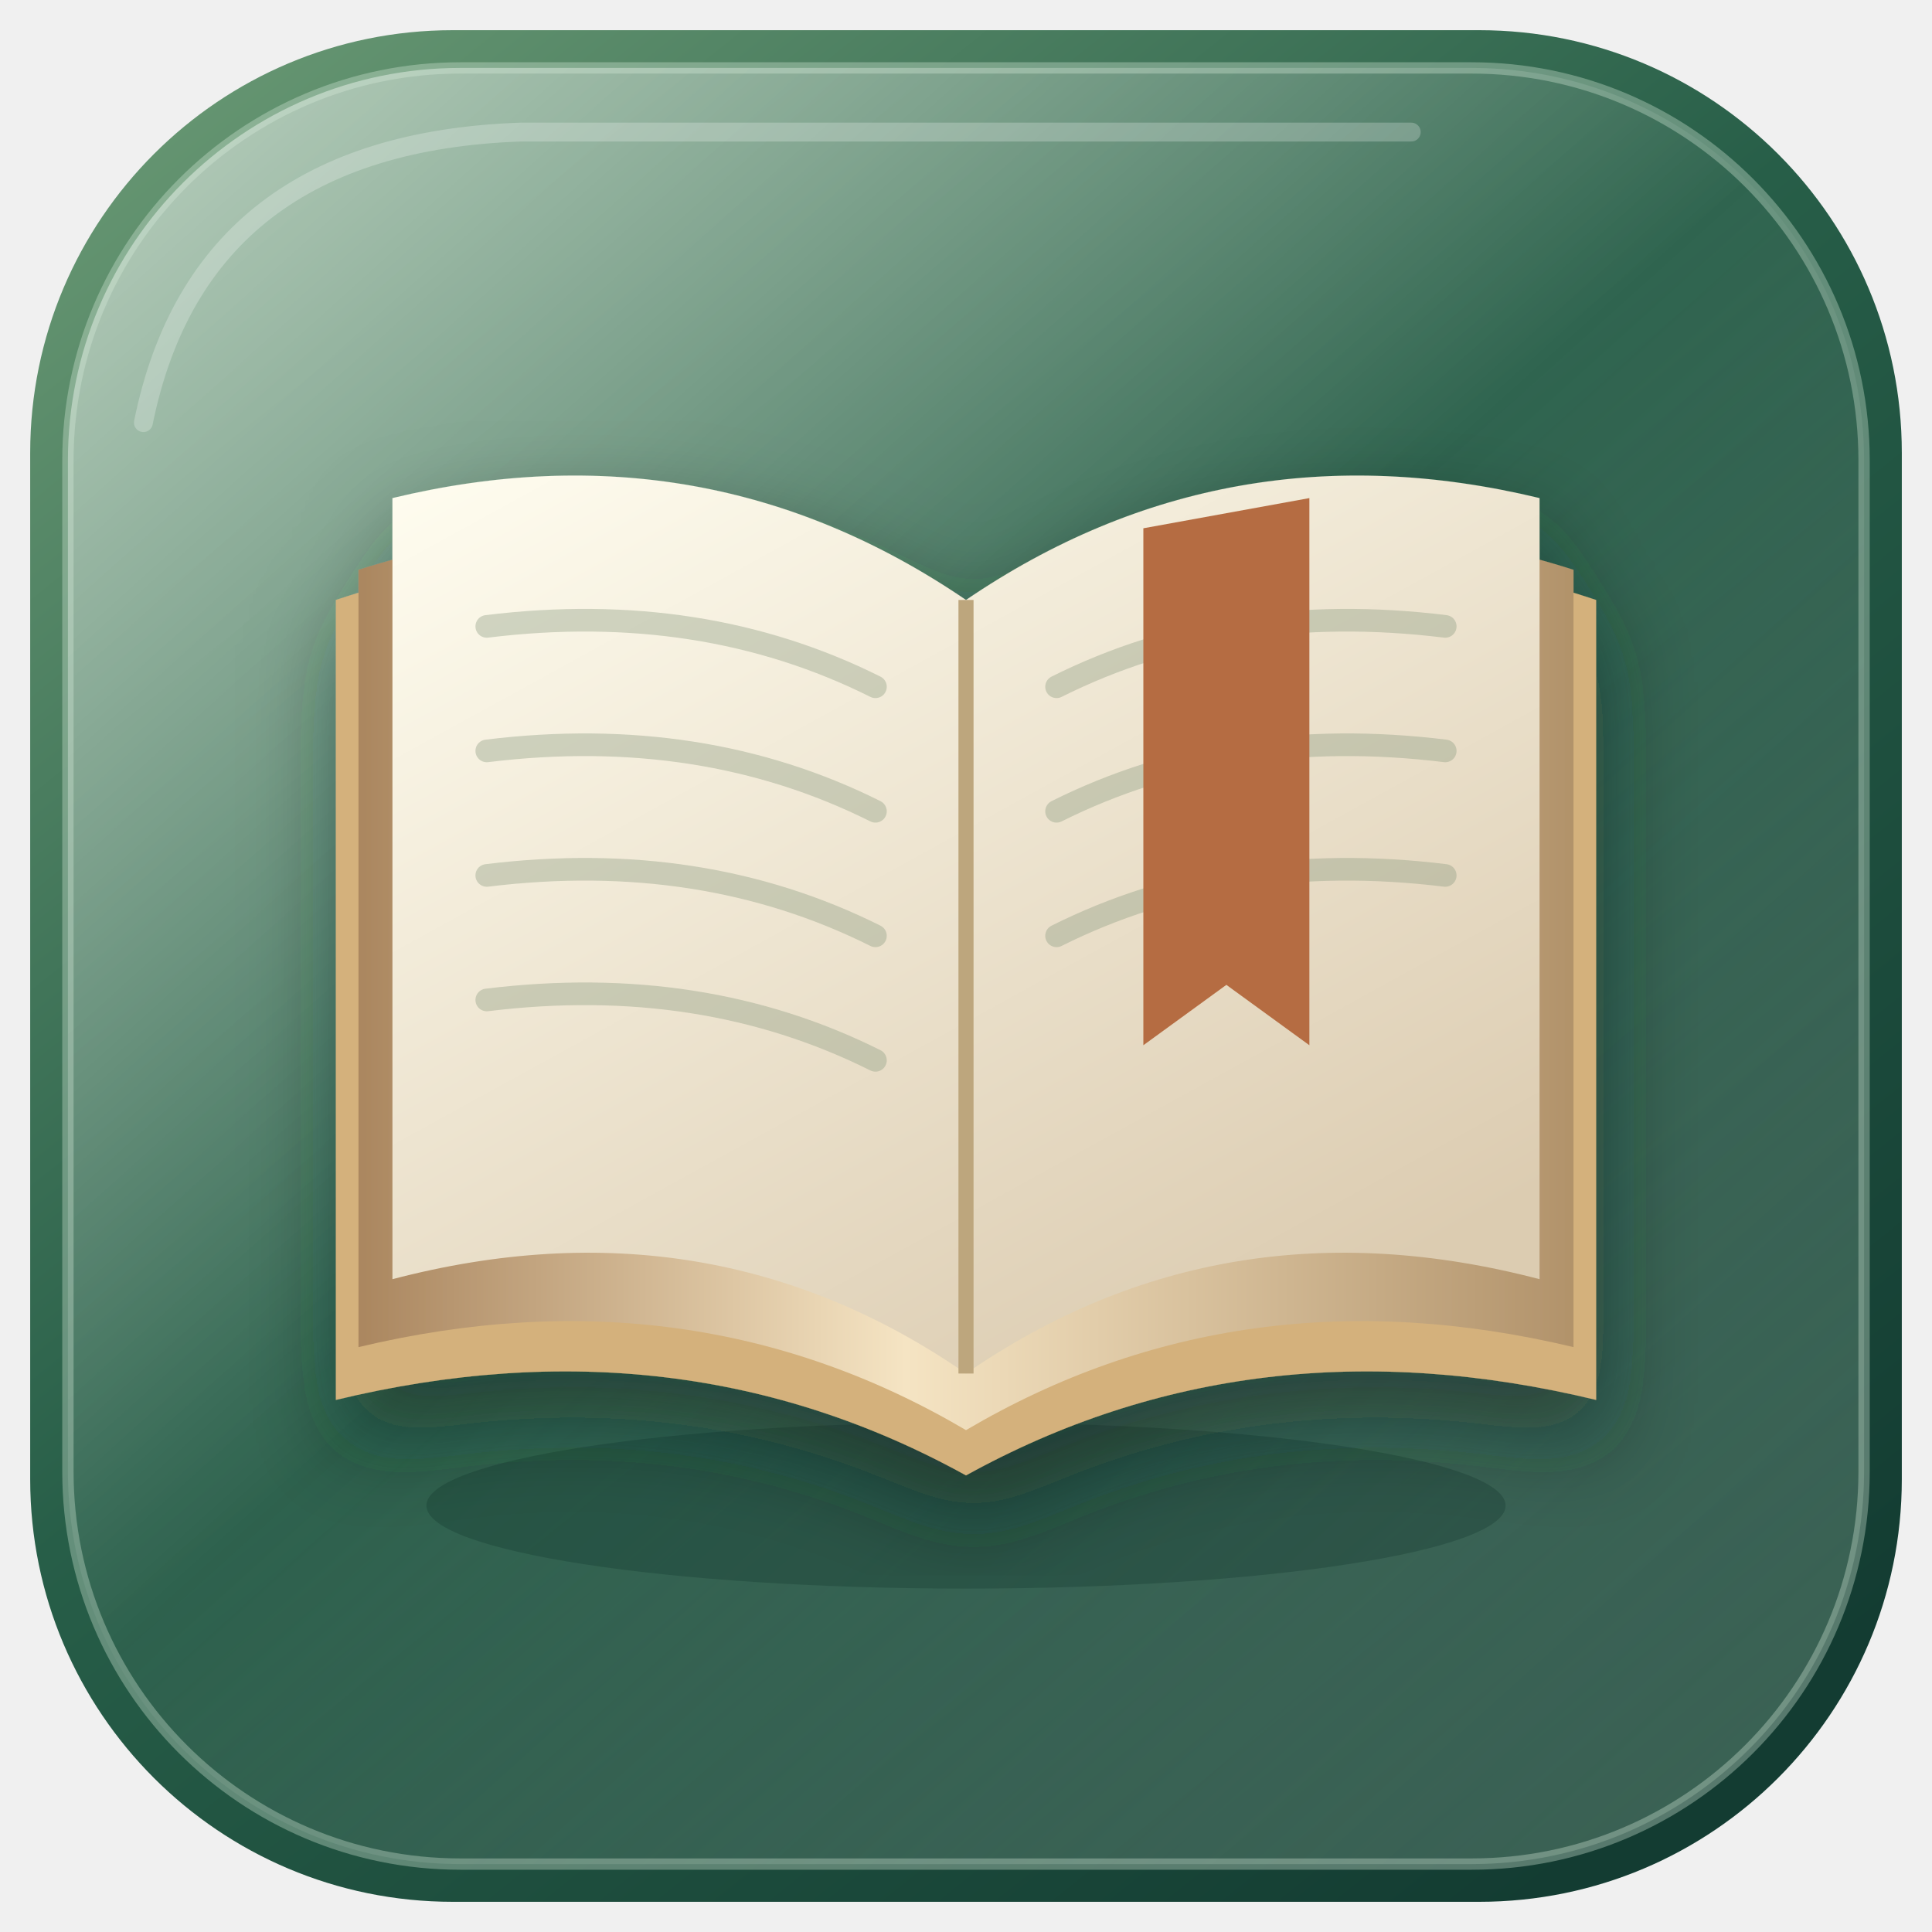
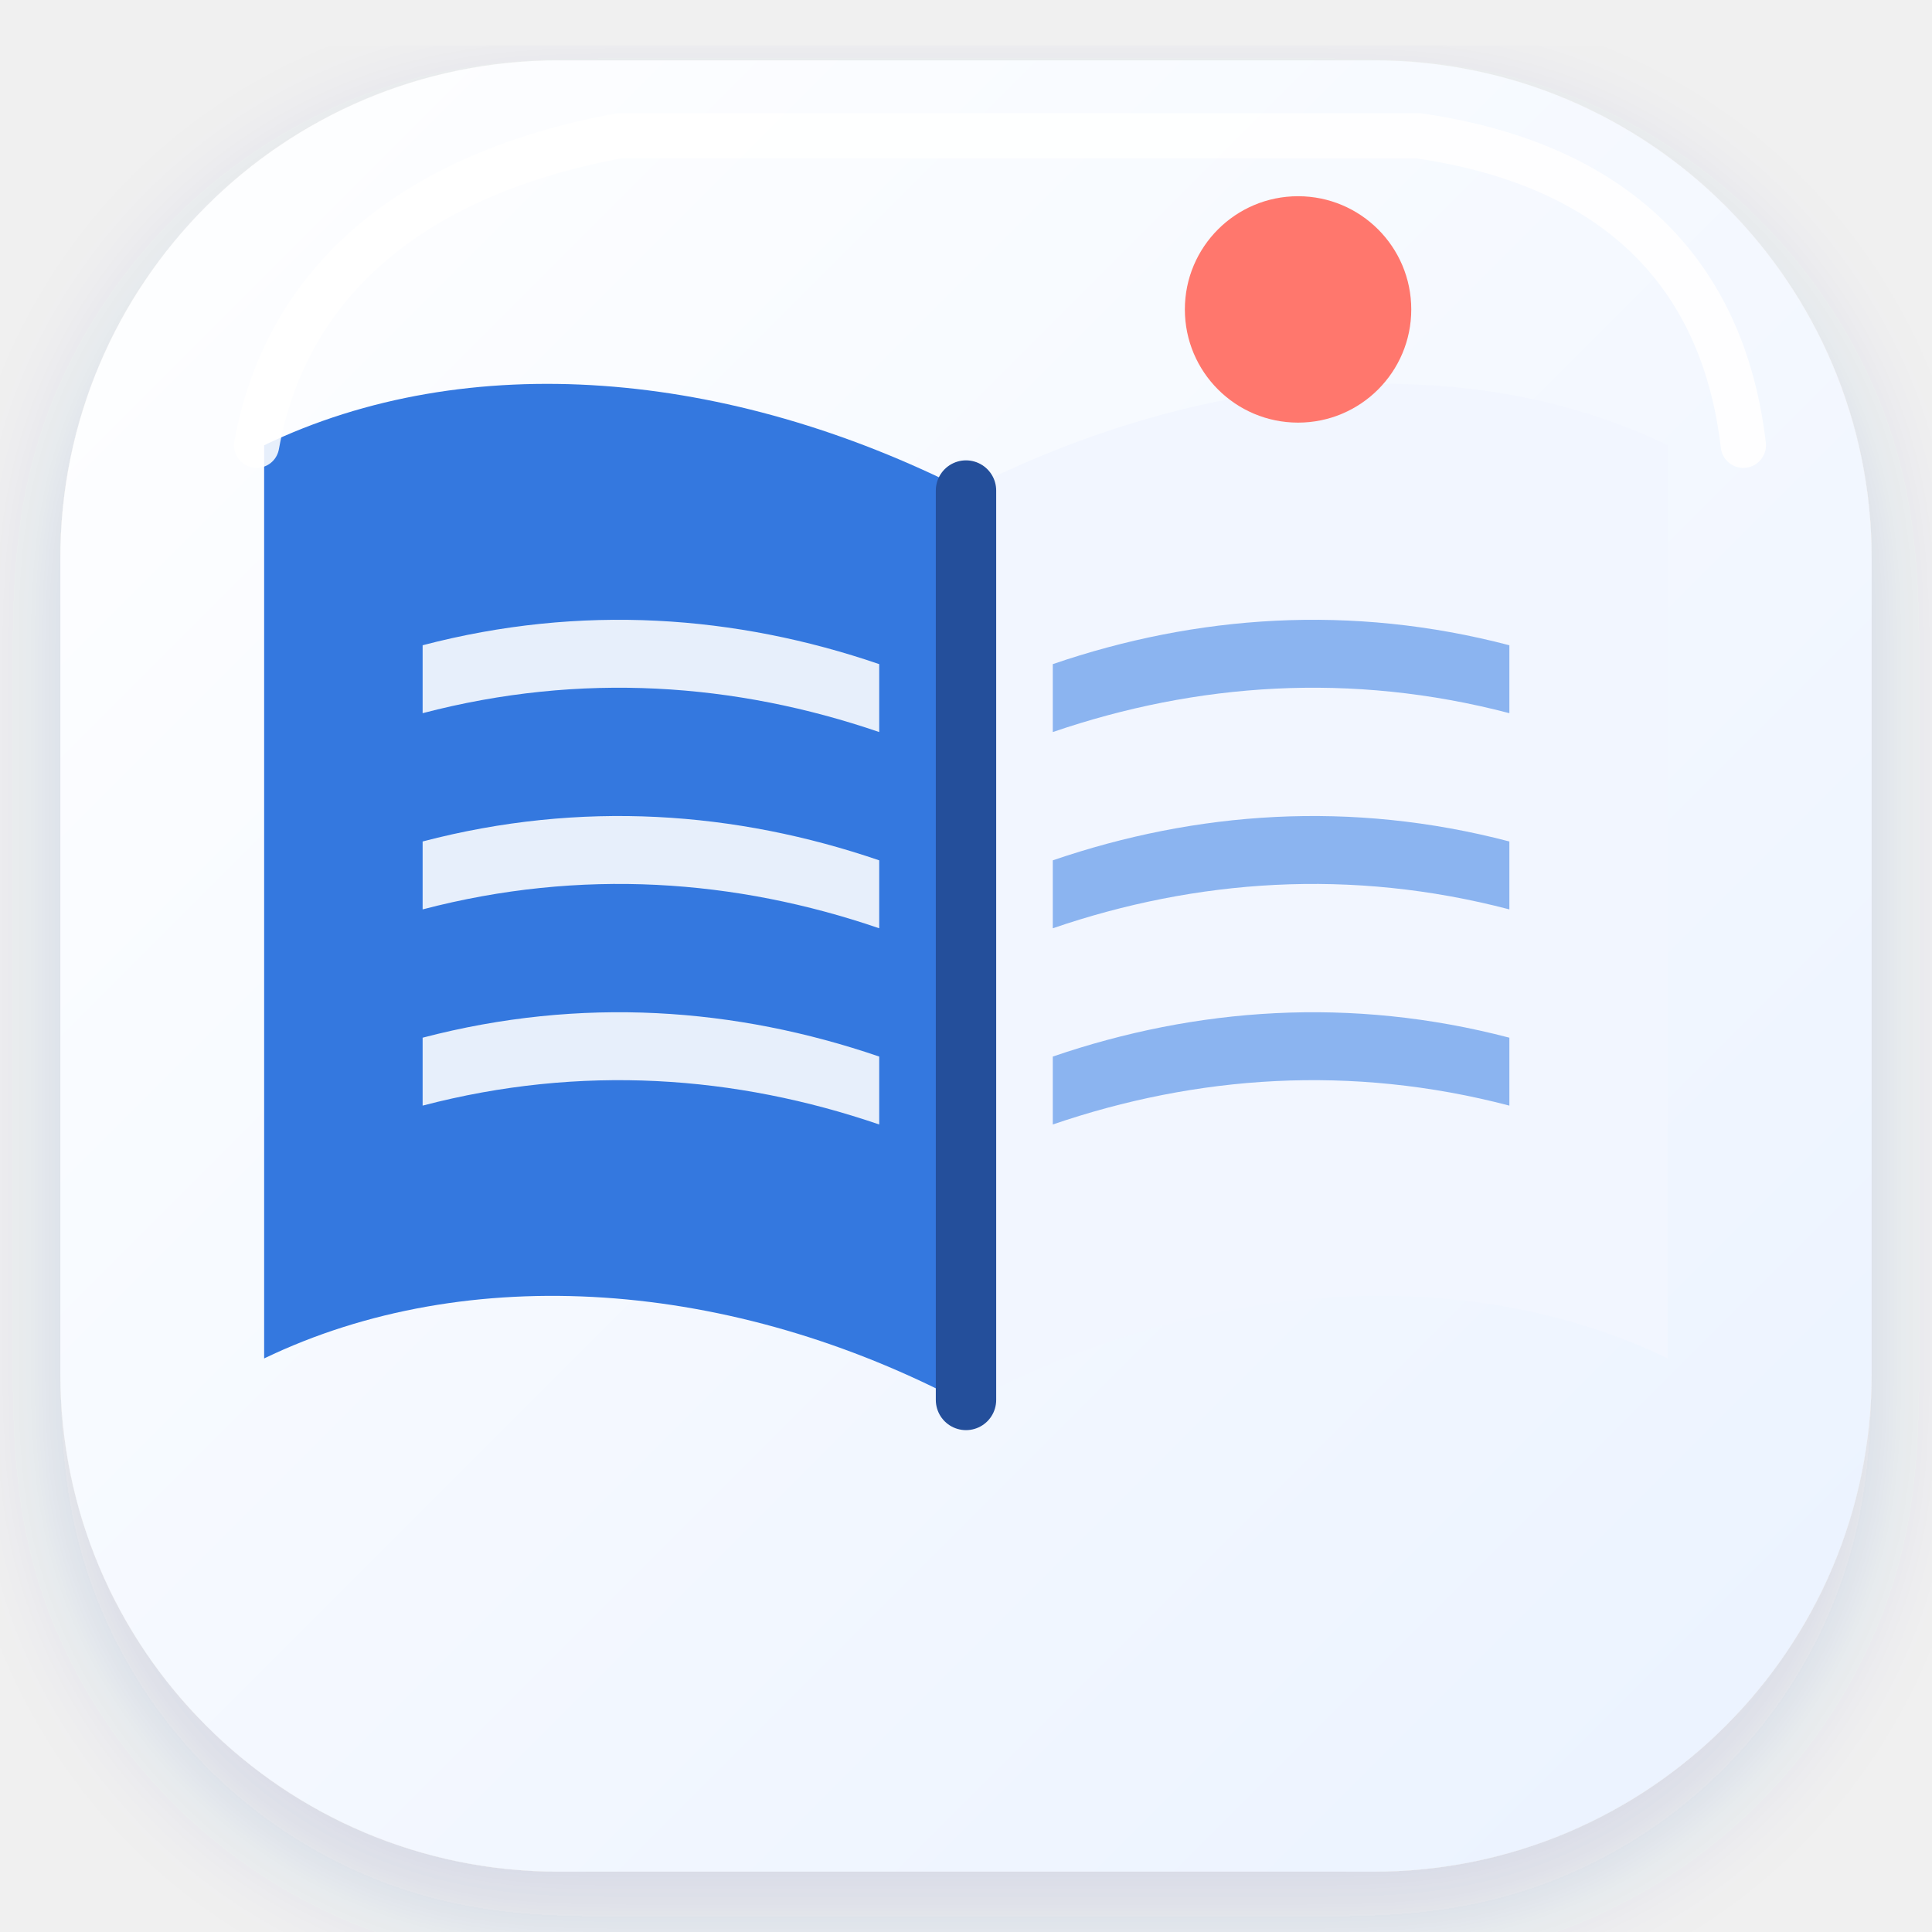
- <svg xmlns="http://www.w3.org/2000/svg" width="512" height="512" viewBox="0 0 512 512" role="img" aria-label="Sela Reader">
+ <svg xmlns="http://www.w3.org/2000/svg" width="512" height="512" viewBox="0 0 512 512" role="img" aria-label="Sela Books">
  <defs>
-     <linearGradient id="room" x2=".8" y2="1">
-       <stop stop-color="#6e9d77" />
-       <stop offset=".5" stop-color="#275e48" />
-       <stop offset="1" stop-color="#133c32" />
+     <linearGradient id="glass" x1="0" y1="0" x2="1" y2="1">
+       <stop stop-color="#fff" />
+       <stop offset="1" stop-color="#eaf2ff" />
    </linearGradient>
-     <linearGradient id="glass" x2=".9" y2="1">
-       <stop stop-color="#fff" stop-opacity=".55" />
-       <stop offset=".5" stop-color="#fff" stop-opacity=".04" />
-       <stop offset="1" stop-color="#b3d6bd" stop-opacity=".25" />
-     </linearGradient>
-     <linearGradient id="page" x2=".7" y2="1">
-       <stop stop-color="#fffdf0" />
-       <stop offset="1" stop-color="#dcccb1" />
-     </linearGradient>
-     <linearGradient id="edge">
-       <stop stop-color="#ab8760" />
-       <stop offset=".45" stop-color="#f5e4c3" />
-       <stop offset="1" stop-color="#b2936b" />
-     </linearGradient>
-     <filter id="shadow">
-       <feDropShadow dy="12" stdDeviation="12" flood-color="#082c21" flood-opacity=".5" />
+     <filter id="shadow" x="-20%" y="-20%" width="140%" height="150%">
+       <feDropShadow dx="0" dy="12" stdDeviation="14" flood-color="#2856a8" flood-opacity=".15" />
    </filter>
  </defs>
-   <rect x="8" y="8" width="496" height="496" rx="112" fill="url(#room)" />
-   <rect x="18" y="18" width="476" height="476" rx="104" fill="url(#glass)" stroke="#d6ead9" stroke-opacity=".35" stroke-width="3" />
-   <ellipse cx="256" cy="399" rx="143" ry="22" fill="#092d23" opacity=".25" />
-   <g filter="url(#shadow)">
-     <path d="M89 159q90-30 167 12 77-42 167-12v212q-91-22-167 20-76-42-167-20Z" fill="#d4b17c" />
-     <path d="M95 151q89-28 161 17 73-45 161-17v206q-88-21-161 22-73-43-161-22Z" fill="url(#edge)" />
-     <path d="M104 132q83-20 152 27 69-47 152-27v207q-84-22-152 25-68-47-152-25Z" fill="url(#page)" />
-     <path d="M256 159v205" stroke="#bda67d" stroke-width="4" />
-     <path d="M129 166q57-7 103 16m-103 17q57-7 103 16m-103 17q57-7 103 16m-103 17q57-7 103 16M280 182q46-23 103-16m-103 49q46-23 103-16m-103 49q46-23 103-16" fill="none" stroke="#8d9b83" stroke-opacity=".38" stroke-width="6" stroke-linecap="round" />
-     <path d="M347 132v145l-22-16-22 16V140Z" fill="#b56c42" />
-   </g>
-   <path d="M38 112q15-74 100-77h236" fill="none" stroke="#fff" stroke-opacity=".24" stroke-width="5" stroke-linecap="round" />
+   <rect x="16" y="16" width="480" height="480" rx="132" fill="url(#glass)" filter="url(#shadow)" />
+   <path d="M70 118c54-26 123-20 186 12v242c-62-33-132-38-186-12z" fill="#3478df" />
+   <path d="M442 118c-54-26-123-20-186 12v242c62-33 132-38 186-12z" fill="#f2f6ff" />
+   <path d="M256 130v241" fill="none" stroke="#244f9b" stroke-width="16" stroke-linecap="round" />
+   <path d="M112 171c42-11 83-8 121 5v18c-38-13-79-16-121-5zm0 52c42-11 83-8 121 5v18c-38-13-79-16-121-5zm0 52c42-11 83-8 121 5v18c-38-13-79-16-121-5z" fill="#fff" fill-opacity=".88" />
+   <path d="M400 171c-42-11-83-8-121 5v18c38-13 79-16 121-5zm0 52c-42-11-83-8-121 5v18c38-13 79-16 121-5zm0 52c-42-11-83-8-121 5v18c38-13 79-16 121-5z" fill="#8bb4f0" />
+   <path d="M68 118c8-44 42-72 96-82h212c55 8 81 39 86 82" fill="none" stroke="#fff" stroke-opacity=".88" stroke-width="12" stroke-linecap="round" />
+   <path d="M374 82a30 30 0 1 1-60 0 30 30 0 0 1 60 0" fill="#ff776d" />
</svg>
